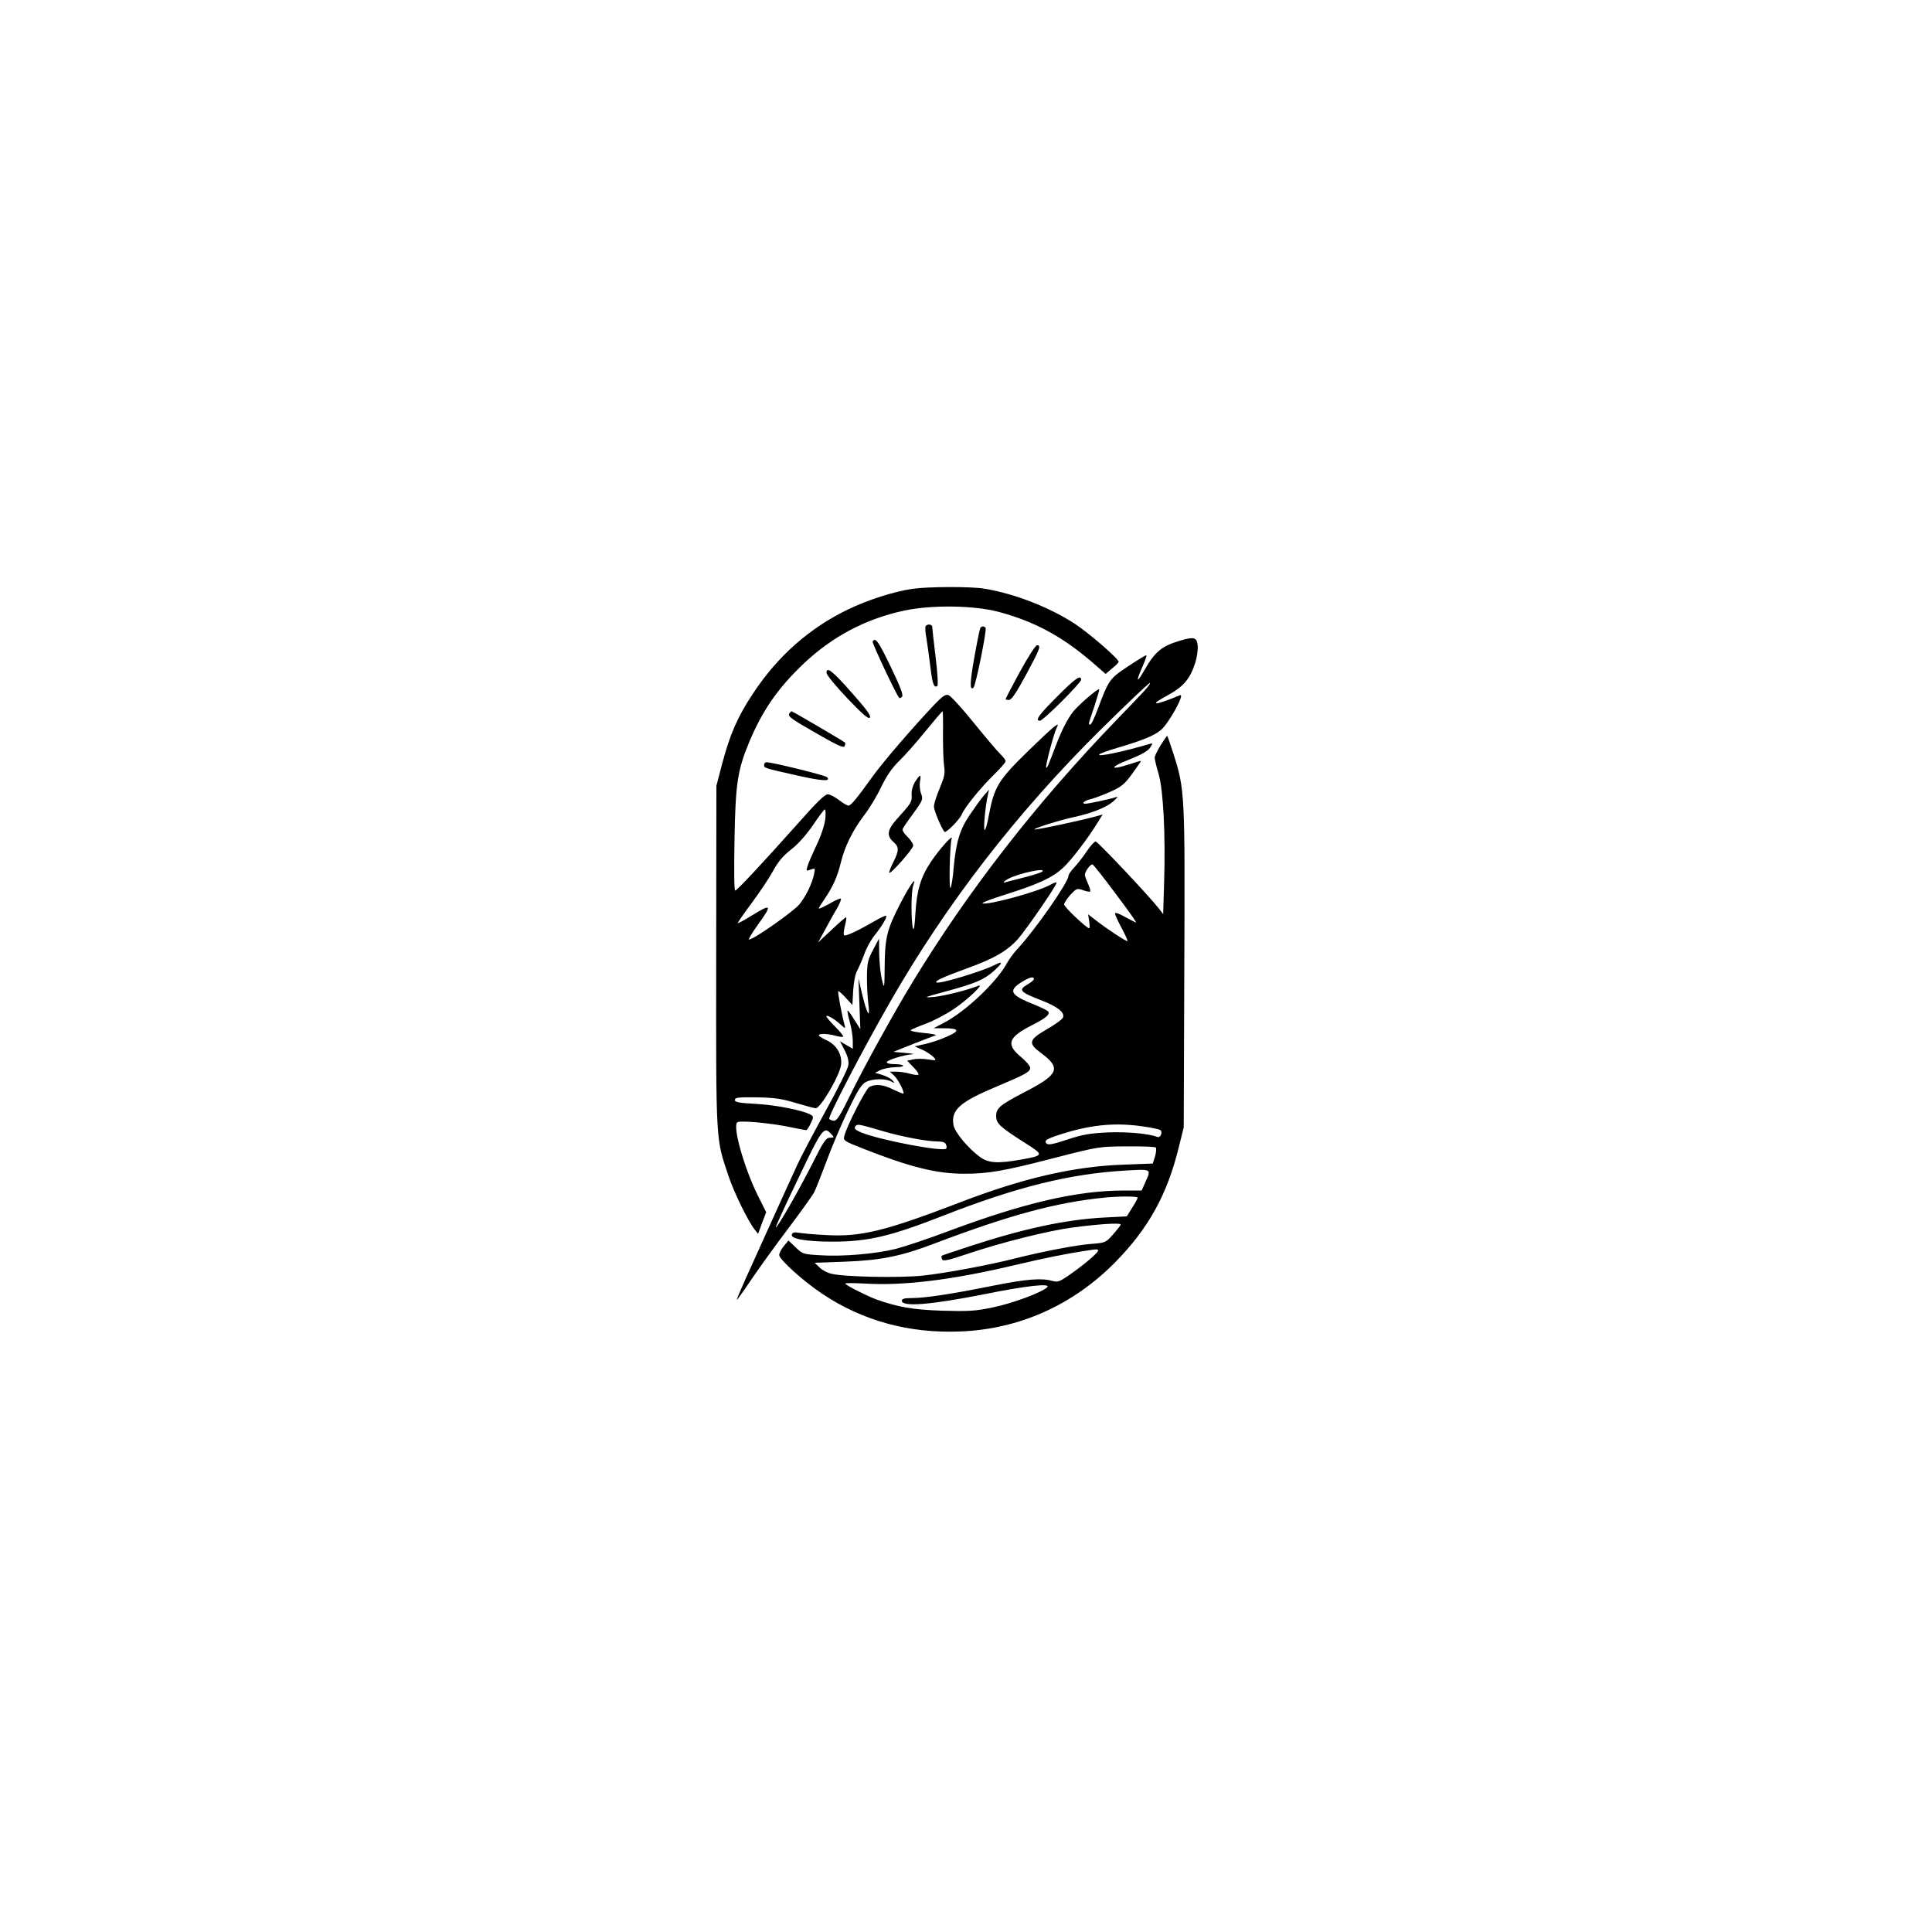
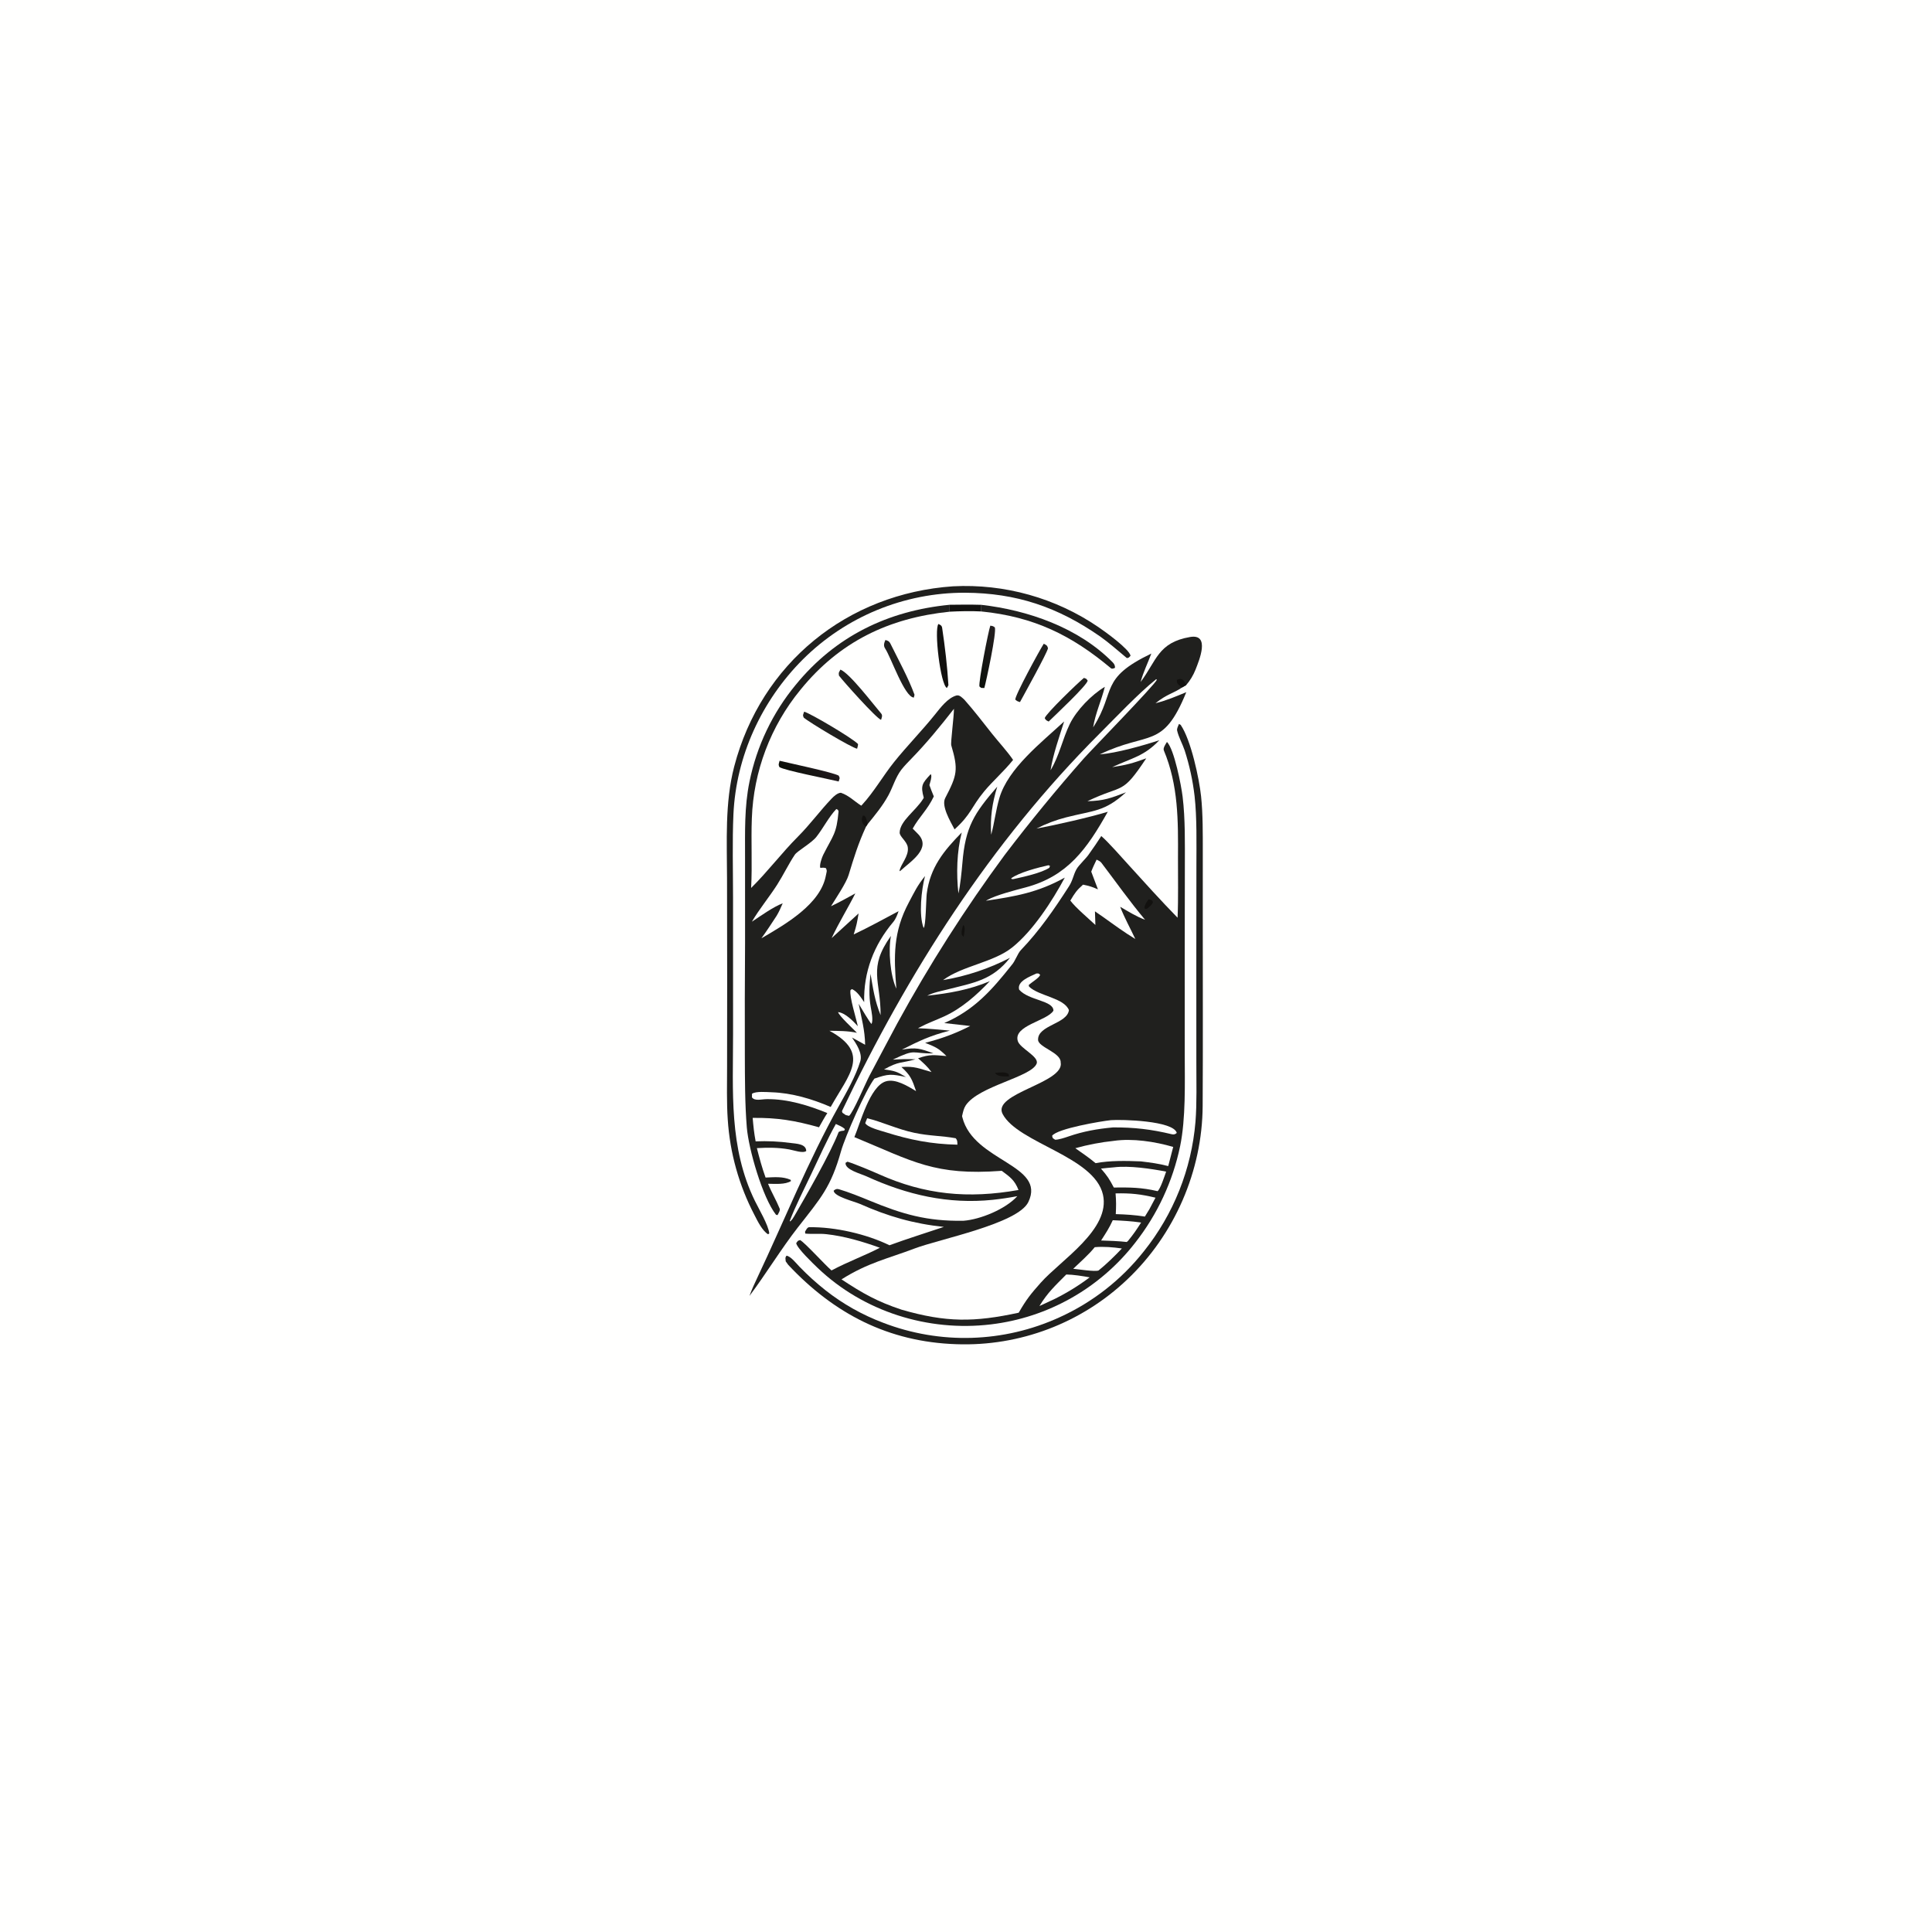
- <svg xmlns="http://www.w3.org/2000/svg" version="1.0" width="1024pt" height="1024pt" viewBox="0 0 1024 1024" preserveAspectRatio="xMidYMid meet">
-   <g transform="translate(0,1024) scale(0.1,-0.1)" fill="#000000" stroke="none">
-     <path d="M4835 7119 c-99 -15 -234 -58 -340 -109 -205 -99 -373 -247 -504 -446 -82 -123 -122 -216 -164 -374 l-30 -115 -1 -905 c-1 -1002 -3 -960 66 -1165 29 -87 102 -236 138 -282 l18 -23 21 58 22 57 -45 90 c-72 145 -133 362 -109 386 12 12 178 -3 286 -26 39 -8 75 -15 80 -15 4 0 15 16 24 36 15 30 15 36 3 44 -39 24 -184 53 -290 59 -93 5 -115 9 -115 21 0 13 19 15 115 14 94 -2 131 -7 205 -29 50 -15 98 -28 108 -29 26 -1 128 174 135 231 6 54 -24 105 -78 130 -22 10 -40 21 -40 26 0 10 49 9 89 -3 19 -5 37 -7 40 -5 3 3 -16 27 -42 53 -26 26 -47 51 -47 55 0 11 41 -12 74 -42 25 -23 28 -24 23 -6 -16 59 -38 177 -34 181 2 3 20 -13 39 -34 l36 -39 4 76 c3 46 11 89 21 106 9 17 26 56 38 88 11 32 36 77 55 100 39 49 67 97 61 103 -2 3 -31 -10 -63 -29 -90 -52 -153 -81 -160 -74 -4 3 -2 25 4 49 6 23 9 44 7 46 -2 2 -36 -27 -76 -65 l-73 -68 36 65 c19 36 47 87 63 113 15 26 25 51 22 54 -3 3 -31 -9 -61 -27 -31 -17 -56 -29 -56 -25 0 4 13 25 29 48 45 66 69 119 87 193 21 87 62 171 125 254 28 36 68 103 90 150 29 59 57 100 93 135 29 28 92 98 140 158 48 59 89 107 92 107 2 0 3 -55 2 -122 0 -68 2 -143 6 -168 6 -38 2 -57 -23 -117 -17 -40 -31 -84 -31 -98 0 -20 40 -116 56 -134 7 -8 80 64 91 92 17 39 98 139 172 212 34 33 61 64 61 70 0 7 -12 22 -26 36 -14 13 -78 88 -141 166 -63 78 -124 145 -136 149 -16 5 -32 -6 -76 -52 -118 -125 -271 -303 -325 -378 -84 -117 -116 -156 -129 -156 -7 0 -30 14 -51 30 -22 17 -48 30 -58 30 -17 0 -56 -38 -179 -177 -173 -194 -303 -333 -312 -333 -6 0 -7 100 -4 268 5 297 16 370 78 519 71 169 152 286 290 417 152 143 326 235 528 279 147 32 372 29 504 -6 187 -50 333 -128 490 -262 l77 -67 34 29 c19 15 35 31 35 35 2 15 -160 155 -234 203 -138 89 -320 159 -478 185 -74 12 -297 11 -382 -1z m-461 -1221 c-4 -32 -22 -87 -46 -137 -22 -47 -44 -97 -48 -112 -8 -26 -7 -27 17 -18 24 9 24 8 18 -23 -11 -52 -42 -116 -77 -160 -29 -37 -244 -188 -268 -188 -5 0 15 34 45 76 80 111 76 117 -33 50 -40 -25 -72 -42 -72 -38 1 4 34 52 75 107 41 55 91 130 112 168 27 50 54 82 98 116 38 30 80 78 115 129 30 45 58 82 62 82 4 0 5 -24 2 -52z" />
-     <path d="M4906 6921 c-3 -5 -2 -33 4 -62 5 -30 14 -98 21 -152 11 -93 19 -114 37 -103 5 3 1 72 -9 153 -10 81 -18 154 -18 161 -1 14 -27 16 -35 3z" />
-     <path d="M5196 6912 c-3 -5 -17 -73 -31 -152 -25 -137 -26 -185 -5 -164 12 12 71 305 64 316 -7 10 -21 10 -28 0z" />
-     <path d="M6260 6846 c-103 -30 -137 -58 -195 -159 -41 -72 -46 -62 -10 19 14 32 24 59 21 61 -2 2 -45 -24 -96 -58 -101 -67 -103 -71 -165 -236 -15 -40 -31 -73 -36 -73 -12 0 -13 -6 21 95 16 49 28 90 26 92 -6 6 -114 -87 -139 -120 -31 -41 -60 -98 -91 -179 -43 -112 -46 -121 -51 -116 -6 5 41 182 55 209 22 41 -11 14 -147 -118 -161 -157 -183 -191 -212 -345 -9 -50 -20 -85 -23 -76 -6 15 5 127 18 185 l6 28 -26 -30 c-15 -16 -48 -63 -76 -104 -54 -80 -73 -145 -86 -286 -3 -44 -11 -89 -15 -100 -11 -24 -5 231 5 260 10 28 -67 -58 -110 -123 -54 -80 -75 -152 -82 -272 -4 -68 -8 -96 -13 -80 -11 39 -10 196 1 226 22 58 -17 4 -67 -93 -71 -136 -83 -183 -84 -332 -1 -123 -2 -125 -14 -76 -7 28 -14 88 -15 135 l-1 85 -32 -60 c-28 -53 -31 -69 -32 -145 0 -47 3 -112 8 -145 10 -82 -8 -50 -34 58 l-19 82 5 -135 5 -135 -35 55 c-39 62 -41 59 -20 -20 8 -30 15 -74 15 -97 l0 -42 -34 20 -34 20 25 -48 c17 -33 23 -58 19 -81 -3 -18 -57 -127 -121 -242 -63 -115 -129 -240 -146 -277 -46 -99 -223 -491 -279 -615 -27 -60 -47 -108 -45 -108 2 0 37 48 77 108 40 59 128 181 196 271 68 90 129 176 137 191 8 15 37 90 66 166 28 77 80 198 115 271 50 104 70 136 93 148 35 18 103 20 134 3 20 -10 21 -10 8 5 -7 9 -31 22 -53 29 l-40 12 28 14 c16 8 52 15 81 16 58 0 50 16 -9 16 -21 0 -38 4 -38 10 0 11 90 39 134 42 17 1 2 4 -34 7 l-65 6 105 42 c58 23 112 43 120 46 8 2 -20 8 -63 12 -43 4 -75 11 -70 15 4 4 41 20 82 35 40 15 105 49 145 76 73 49 168 139 131 124 -61 -24 -178 -53 -235 -59 -60 -5 -55 -3 62 29 156 42 204 62 257 110 48 43 48 54 0 29 -68 -34 -294 -102 -306 -91 -8 8 32 27 161 74 146 53 214 92 273 158 45 52 203 281 203 296 0 5 -15 0 -32 -10 -65 -37 -329 -109 -360 -99 -7 3 48 24 122 47 176 56 248 89 305 142 44 41 135 160 185 243 l24 39 -25 -7 c-67 -20 -332 -77 -336 -72 -6 5 136 50 212 66 92 20 170 51 205 82 22 19 28 28 15 23 -25 -9 -145 -35 -163 -35 -24 0 -2 18 31 25 17 4 63 21 101 38 60 27 76 40 117 96 26 36 47 66 46 68 -2 1 -29 -7 -62 -18 -104 -34 -106 -16 -3 24 66 26 101 46 113 63 16 25 16 26 -2 21 -139 -41 -276 -70 -267 -56 3 5 44 20 92 34 142 42 197 65 234 95 43 35 132 198 102 185 -138 -57 -171 -57 -63 1 82 45 117 86 144 171 9 28 15 69 13 90 -4 45 -18 49 -88 29z m-195 -268 c-22 -24 -90 -95 -151 -158 -420 -435 -780 -898 -1074 -1380 -101 -165 -265 -463 -335 -607 -50 -103 -69 -133 -84 -133 -11 0 -23 5 -26 10 -7 12 179 369 323 620 300 523 671 1002 1116 1443 138 136 255 247 260 247 6 0 -8 -19 -29 -42z m-540 -957 c-6 -6 -48 -19 -95 -31 -47 -12 -91 -23 -97 -25 -21 -7 -15 3 9 16 55 30 205 62 183 40z m-1120 -1391 c18 -19 17 -20 -6 -20 -21 0 -34 -19 -96 -143 -76 -149 -185 -338 -191 -332 -2 2 51 119 119 259 127 267 136 278 174 236z" />
-     <path d="M4625 6840 c-4 -7 125 -282 141 -299 3 -3 9 0 15 6 8 8 -8 51 -59 157 -66 137 -82 160 -97 136z" />
-     <path d="M5406 6680 c-42 -77 -76 -143 -76 -145 0 -3 8 -5 18 -5 13 0 39 39 90 133 74 138 82 157 58 157 -7 0 -48 -63 -90 -140z" />
-     <path d="M4381 6673 c0 -10 49 -70 109 -133 80 -84 112 -112 120 -104 9 9 -17 44 -96 133 -102 116 -135 141 -133 104z" />
-     <path d="M5602 6547 c-97 -97 -118 -127 -90 -127 17 0 218 201 218 217 0 29 -31 8 -128 -90z" />
-     <path d="M4184 6459 c-10 -16 8 -29 154 -112 105 -60 134 -73 139 -61 3 8 4 16 2 18 -9 8 -278 166 -283 166 -3 0 -8 -5 -12 -11z" />
-     <path d="M6151 6289 c-17 -28 -31 -57 -31 -65 0 -8 9 -47 21 -87 25 -86 37 -322 29 -577 l-5 -165 -23 30 c-55 70 -324 355 -335 355 -7 0 -28 -24 -47 -52 -19 -29 -49 -67 -66 -85 -17 -18 -31 -38 -31 -45 0 -34 -176 -286 -269 -386 -19 -20 -43 -53 -54 -72 -52 -100 -219 -259 -335 -320 l-57 -30 53 0 c83 0 89 -13 21 -43 -32 -15 -85 -33 -117 -40 l-57 -13 41 -18 c22 -10 48 -28 58 -38 18 -20 17 -20 -29 -13 -25 4 -61 4 -78 0 l-32 -7 33 -34 c18 -18 30 -36 27 -40 -3 -3 -23 -1 -45 5 -21 6 -53 11 -72 11 l-35 0 23 -21 c22 -21 56 -87 49 -95 -2 -2 -26 8 -53 21 -52 27 -94 31 -127 14 -19 -10 -119 -205 -133 -260 -6 -24 -2 -27 97 -66 249 -98 390 -134 537 -134 130 0 207 13 481 84 233 60 236 60 382 61 80 1 150 -2 154 -6 4 -5 2 -25 -4 -47 l-12 -38 -157 -6 c-261 -9 -535 -72 -873 -203 -389 -149 -519 -181 -703 -170 -62 3 -126 9 -143 12 -23 4 -33 2 -37 -9 -9 -23 76 -38 216 -38 187 0 306 28 582 136 393 154 675 224 973 241 137 8 135 9 102 -63 l-19 -43 -93 0 c-248 0 -525 -64 -928 -214 -108 -41 -234 -83 -281 -95 -108 -27 -283 -42 -402 -34 -89 5 -93 6 -130 42 l-38 36 -25 -30 c-13 -16 -24 -37 -24 -47 0 -23 128 -139 229 -206 214 -143 460 -210 731 -199 312 12 597 140 820 366 177 180 276 358 338 611 l26 105 3 840 c4 928 3 950 -57 1138 -17 53 -32 97 -34 97 -2 0 -17 -23 -35 -51z m-237 -787 c63 -83 111 -152 108 -152 -3 0 -29 14 -59 30 -33 19 -53 25 -53 18 0 -7 16 -42 35 -77 19 -36 33 -66 31 -69 -5 -4 -109 64 -170 112 l-39 30 6 -37 c3 -20 3 -37 0 -37 -14 0 -133 113 -133 126 0 8 15 31 33 51 32 34 35 36 67 25 18 -7 36 -10 38 -7 3 3 -2 21 -11 40 -9 20 -17 41 -17 48 0 18 30 59 41 55 5 -2 61 -72 123 -156z m-434 -451 c0 -5 -16 -19 -36 -30 -47 -28 -38 -39 70 -81 90 -34 131 -66 120 -93 -3 -9 -41 -37 -85 -62 -98 -57 -102 -74 -29 -128 105 -78 91 -112 -83 -202 -140 -73 -157 -88 -157 -131 0 -39 20 -57 150 -140 105 -66 104 -68 -18 -90 -124 -22 -173 -19 -218 14 -63 46 -133 130 -140 168 -15 81 32 123 233 207 152 64 173 76 173 98 0 9 -22 35 -50 58 -80 67 -66 104 63 169 69 35 93 55 83 70 -3 6 -36 22 -73 37 -127 50 -141 73 -71 118 43 27 68 34 68 18z m-805 -805 c100 -30 238 -56 295 -56 26 0 40 -5 44 -16 4 -9 4 -19 1 -22 -18 -18 -344 44 -446 84 -39 16 -46 24 -32 38 9 9 22 6 138 -28z m1388 23 c41 -6 79 -14 86 -18 16 -10 2 -44 -15 -37 -46 18 -161 28 -263 24 -96 -5 -133 -11 -214 -38 -76 -25 -101 -30 -110 -21 -16 16 0 26 98 56 149 45 273 56 418 34z m-33 -377 c0 -4 -13 -28 -29 -53 l-29 -46 -118 -6 c-208 -11 -429 -59 -719 -154 -77 -25 -142 -47 -144 -49 -2 -2 -1 -10 2 -18 5 -12 28 -8 137 29 179 60 422 121 555 139 135 18 255 26 255 16 0 -4 -18 -27 -40 -52 -39 -44 -40 -45 -117 -51 -80 -6 -260 -41 -399 -76 -145 -37 -378 -80 -493 -92 -124 -13 -420 -7 -485 10 -22 5 -50 20 -63 34 l-25 24 164 6 c186 7 297 29 476 98 396 150 644 217 902 242 73 7 170 7 170 -1z m-210 -281 c0 -11 -75 -75 -153 -129 -52 -36 -61 -39 -90 -31 -57 16 -136 10 -316 -26 -208 -42 -356 -65 -428 -65 -39 0 -53 -4 -53 -14 0 -34 150 -22 430 33 232 47 363 61 340 38 -29 -28 -186 -86 -290 -107 -91 -19 -127 -21 -265 -17 -157 5 -235 19 -351 60 -53 20 -164 76 -164 84 0 3 45 3 101 0 208 -13 466 19 799 98 157 37 268 60 390 78 45 7 50 7 50 -2z" />
-     <path d="M4050 6186 c0 -17 -4 -16 174 -56 133 -30 183 -33 159 -9 -10 10 -290 79 -320 79 -7 0 -13 -6 -13 -14z" />
-     <path d="M4850 6096 c-13 -22 -20 -48 -18 -70 2 -37 -1 -41 -79 -128 -50 -55 -55 -88 -18 -120 31 -27 31 -46 -1 -109 -14 -28 -23 -53 -21 -55 8 -8 127 127 127 144 0 10 -14 31 -30 47 -17 16 -29 34 -26 41 2 6 28 44 57 83 50 69 52 74 41 105 -7 18 -9 47 -6 64 8 41 1 40 -26 -2z" />
-   </g>
+ <svg xmlns="http://www.w3.org/2000/svg" version="1.1" style="display: block;" viewBox="0 0 2048 2048" width="1024" height="1024" preserveAspectRatio="none">
+   <defs>
+     <linearGradient id="Gradient1" gradientUnits="userSpaceOnUse" x1="1027.87" y1="705.636" x2="1063.9" y2="685.943">
+       <stop class="stop0" offset="0" stop-opacity="1" stop-color="rgb(11,16,11)" />
+       <stop class="stop1" offset="1" stop-opacity="1" stop-color="rgb(36,31,31)" />
+     </linearGradient>
+     <linearGradient id="Gradient2" gradientUnits="userSpaceOnUse" x1="849.483" y1="827.859" x2="865.164" y2="806.618">
+       <stop class="stop0" offset="0" stop-opacity="1" stop-color="rgb(12,16,9)" />
+       <stop class="stop1" offset="1" stop-opacity="1" stop-color="rgb(33,26,30)" />
+     </linearGradient>
+   </defs>
+   <path transform="translate(0,0)" fill="rgb(255,255,254)" d="M 0 0 L 2048 0 L 2048 2048 L 0 2048 L 0 0 z" />
+   <path transform="translate(0,0)" fill="rgb(32,32,30)" d="M 1237.03 786.484 C 1244.77 794.229 1252.22 832.916 1253.63 844.559 C 1256.5 868.399 1256.01 893.905 1256 917.947 L 1255.86 1015.26 L 1255.88 1118 C 1255.91 1148.27 1257.05 1185.63 1250.99 1214.98 C 1243.19 1252.34 1226.87 1287.4 1203.3 1317.42 C 1165.93 1365.58 1110.81 1396.75 1050.27 1403.92 C 983.807 1411.87 915.374 1390.41 866.794 1344.07 C 862.447 1339.92 844.624 1322.94 844.021 1317.76 C 846.38 1314.76 844.942 1315.66 848.14 1314.51 C 853.714 1317.73 873.403 1339.67 881.421 1346.73 C 899.304 1337.22 916.083 1331.29 932.697 1322.68 C 914.799 1316.19 894.684 1310.26 875.836 1308.26 C 868.322 1307.46 861.359 1308.38 853.629 1307.66 L 853.377 1305.64 C 854.34 1304.07 855.721 1300.94 857.697 1300.9 C 885.188 1300.43 918.727 1308.25 942.869 1320.03 C 961.949 1313.02 981.258 1307.07 1000.52 1300.56 C 968.367 1297.21 941.203 1289.33 911.75 1276.28 C 905.606 1273.56 884.153 1268.45 883.709 1262.19 C 885.518 1260.63 886.883 1259.92 889.322 1260.64 C 899.572 1263.67 911.935 1268.63 921.819 1272.72 C 956.795 1287.17 982.537 1294.67 1021.25 1294.07 C 1039.05 1292.76 1065.96 1281.77 1078.39 1267.99 C 1069.8 1269.62 1061.15 1270.91 1052.46 1271.85 C 1005.07 1276.76 961.405 1266.55 918.555 1246.99 C 912.266 1244.12 895.45 1239.87 896.337 1232.63 C 897.02 1232.23 897.703 1231.83 898.385 1231.44 C 906.091 1233.78 924.631 1241.55 931.294 1244.55 C 980.422 1266.64 1026.27 1270.88 1079.65 1261.44 C 1075.61 1250.99 1070.62 1247.62 1061.91 1241.12 C 990.581 1246.44 968.101 1231.23 905.667 1205.38 C 911.949 1190.63 922.059 1151.6 938.89 1146.33 C 949.181 1143.1 962.266 1151.33 971.089 1156.63 C 966.775 1143.99 965.202 1139.97 955.563 1131.09 C 969.699 1130.01 973.961 1132.66 987.442 1136.41 C 982.709 1130.1 979.12 1127.13 973.204 1121.82 C 985.81 1117.33 990.032 1118.42 1003.29 1119.44 C 994.534 1110.89 992.037 1110.04 980.687 1105.45 C 998.563 1100.79 1011.93 1095.93 1028.47 1087.6 L 1000.95 1084.48 C 1032.75 1070.65 1051.17 1049.75 1072.37 1023.05 C 1076.19 1018.91 1078.55 1010.9 1082.2 1007.1 C 1101.92 986.563 1117.63 963.681 1132.99 939.801 C 1137.34 933.042 1137.61 927.971 1140.97 921.669 C 1143.5 916.901 1151.69 909.781 1154.8 904.75 C 1159.33 898.526 1163.19 892.686 1167.4 886.237 C 1174.44 892.178 1189.39 909.183 1196.55 917.075 C 1213.84 936.16 1230.26 954.329 1248.28 972.835 C 1249.18 951.841 1248.61 929.889 1248.71 909.501 C 1248.92 870.034 1249.19 832.38 1233.7 795.41 C 1232.66 792.931 1235.66 788.789 1237.03 786.484 z" />
+   <path transform="translate(0,0)" fill="rgb(255,255,254)" d="M 1098.72 1031.91 C 1101.7 1032.06 1100.46 1031.53 1102.62 1033.37 C 1101.66 1036.6 1094.17 1040.77 1090.46 1044.24 L 1090.92 1045.94 C 1101.56 1056 1127.9 1057.69 1133.11 1070.77 C 1131.21 1085.54 1099.81 1086.62 1100.4 1102.35 C 1100.69 1110.17 1124.62 1115.72 1124.36 1126.11 C 1128.88 1148.08 1051.21 1158.93 1062.85 1180.93 C 1079.2 1211.85 1159.93 1225.73 1169.18 1266.36 C 1177.57 1303.21 1124.37 1335.85 1103.16 1359.81 C 1092.65 1371.68 1088.1 1377.25 1079.87 1391.52 C 1032.8 1401.68 1002.94 1401.96 955.753 1388.32 C 929.571 1379.6 914.786 1371.17 892.03 1356.2 C 920.253 1338.4 941.046 1334.28 969.406 1323.49 C 995.767 1313.46 1078.91 1297.24 1090.05 1274.26 C 1109.33 1234.49 1032.11 1231.44 1020.17 1184.53 L 1019.82 1183.12 L 1020.01 1182.33 C 1020.87 1178.67 1021.57 1175.03 1023.67 1171.83 C 1037.26 1151.18 1093.45 1141.8 1098.89 1127.45 C 1101.7 1120.05 1081.38 1111.37 1078.95 1103.67 C 1073.72 1087.06 1110.21 1082.25 1116.69 1071.31 C 1116.59 1060.4 1090.55 1060.72 1080.36 1049.11 C 1077.77 1040.1 1091.93 1035.14 1098.72 1031.91 z" />
+   <path transform="translate(0,0)" fill="rgb(255,255,254)" d="M 1162.44 911.245 C 1164 911.916 1166.37 913.089 1167.42 914.468 C 1182.96 934.888 1197.32 955.313 1213.84 975.008 C 1204.88 971.777 1195.77 966.053 1187.44 961.235 C 1191.88 972.786 1198.18 984.037 1203.48 995.379 L 1194.55 989.719 C 1183.34 982.408 1172.09 973.702 1160.7 966.062 L 1161.16 980.494 C 1153.76 973.552 1140.14 962.095 1134.59 954.658 C 1139.6 946.327 1141.09 943.98 1148.04 937.772 C 1155.22 939.326 1157.11 939.818 1163.86 942.752 C 1161.42 936.524 1159.05 930.267 1156.76 923.983 C 1158.45 919.46 1160.37 915.588 1162.44 911.245 z" />
+   <path transform="translate(0,0)" fill="rgb(255,255,254)" d="M 1180.55 1209.38 C 1200.53 1206.47 1224.47 1210.18 1243.65 1215.79 L 1238.37 1236.09 C 1227.6 1233.34 1220.36 1232.48 1209.42 1231.11 C 1193.78 1230.49 1176.76 1230.09 1161.35 1233 C 1154.78 1227.46 1146.92 1222.09 1139.87 1217.16 C 1153.18 1213.43 1166.79 1210.83 1180.55 1209.38 z" />
+   <path transform="translate(0,0)" fill="rgb(255,255,254)" d="M 1180.74 1237.42 C 1197.16 1235.42 1219.9 1238.85 1236.16 1241.95 C 1234.61 1246.35 1230 1260.57 1227.06 1262.7 C 1209.98 1258.66 1197.86 1258.67 1180.7 1258.82 C 1175.89 1249.72 1173.76 1246.43 1167.08 1238.76 C 1171.48 1238.21 1176.28 1237.85 1180.74 1237.42 z" />
+   <path transform="translate(0,0)" fill="rgb(255,255,254)" d="M 1177.67 1187.41 C 1189.07 1186.56 1243.9 1187.92 1247.43 1200.93 C 1245.87 1202.43 1244.31 1202.86 1242.1 1202.33 C 1220.71 1197.15 1201.86 1194.93 1179.78 1195.11 C 1163.17 1196.64 1148.27 1199.27 1132.5 1204.73 C 1128.94 1205.97 1122.1 1208.24 1118.49 1208.15 C 1115.34 1205.93 1116.25 1207.35 1115.27 1204 C 1120.54 1196.32 1168.02 1188.37 1177.67 1187.41 z" />
+   <path transform="translate(0,0)" fill="rgb(255,255,254)" d="M 1182.54 1265.05 C 1198.61 1264.67 1209.25 1265.82 1224.88 1269.6 C 1222.84 1273.62 1220.59 1277.71 1218.46 1281.71 L 1213.62 1289.61 C 1202.79 1287.91 1193.67 1287.35 1182.77 1287.02 C 1183.19 1278.28 1183.27 1273.72 1182.54 1265.05 z" />
+   <path transform="translate(0,0)" fill="rgb(255,255,254)" d="M 919.227 1185.39 C 934.644 1189.04 951.298 1197.04 969.06 1200.8 C 985.509 1204.28 998.243 1203.87 1013.06 1206.58 C 1015.05 1208.88 1014.75 1210.33 1014.88 1213.41 C 987.525 1212.85 964.634 1208.37 938.596 1200.13 C 933.078 1198.39 919.606 1195.13 917.171 1190.54 L 919.227 1185.39 z" />
+   <path transform="translate(0,0)" fill="rgb(255,255,254)" d="M 1160.47 1322.07 C 1169.73 1321.21 1180.04 1322.09 1189.23 1323.43 C 1182.55 1330.64 1172.12 1340.74 1164.5 1346.77 C 1160.76 1348.24 1143.21 1345.5 1137.66 1344.96 C 1145.45 1337.44 1153.7 1330.42 1160.47 1322.07 z" />
+   <path transform="translate(0,0)" fill="rgb(255,255,254)" d="M 1179.59 1293.48 C 1190.29 1294 1198.96 1294.39 1209.63 1295.94 C 1204.63 1303.79 1201.62 1308.24 1195.76 1315.39 C 1195.31 1315.79 1194.86 1316.18 1194.4 1316.57 C 1187.39 1315.69 1173.57 1315.1 1167.2 1314.98 C 1172.34 1306.96 1175.66 1302.09 1179.59 1293.48 z" />
+   <path transform="translate(0,0)" fill="rgb(255,255,254)" d="M 1130.29 1351.02 C 1137.75 1351.09 1147.8 1352.71 1155.1 1354.04 C 1143.57 1362.72 1131.27 1370.32 1118.35 1376.76 L 1101.81 1384.45 C 1110.63 1370.03 1118.49 1362.94 1130.29 1351.02 z" />
+   <path transform="translate(0,0)" fill="rgb(18,17,15)" d="M 1217.59 953.343 C 1221.54 954.404 1220.21 953.295 1222.21 956.07 C 1221.35 959.194 1218.61 960.937 1216.04 963.192 L 1213.83 963.564 L 1213.09 961.989 C 1214.23 957.602 1214.85 957.129 1217.59 953.343 z" />
+   <path transform="translate(0,0)" fill="rgb(18,17,15)" d="M 1054.74 1137.34 C 1059.59 1136.93 1065.22 1135.82 1069.2 1138.5 L 1069.48 1141.12 C 1064.17 1140.87 1057.83 1141.76 1054.74 1137.34 z" />
+   <path transform="translate(0,0)" fill="rgb(32,32,30)" d="M 1209.08 722.934 C 1226.01 700.511 1227.52 681.029 1261.59 675.239 C 1283.14 671.577 1271.16 699.99 1267.31 709.833 C 1265.04 715.634 1261.37 721.771 1257.39 726.24 L 1252.97 728.791 C 1244.33 734.824 1237.22 735.518 1224.88 745.448 C 1236.68 742.528 1246.35 738.323 1257.51 733.734 C 1232.68 794.978 1217.83 774.579 1165.77 799.706 C 1183.86 798.241 1211.48 790.38 1228.93 784.669 C 1212.86 801.7 1200.11 803.366 1178.94 813.223 C 1194.02 810.906 1200.73 809.105 1215.07 803.852 C 1188.62 843.728 1191.45 830.681 1152.72 849.305 C 1170.18 848.914 1177.49 846.043 1193.6 839.876 C 1170.91 860.655 1159.35 858.975 1130.32 866.386 C 1119.37 869.169 1108.76 873.18 1098.71 878.342 C 1117.52 874.91 1156.9 865.961 1174.3 860.499 C 1152.23 899.852 1131.67 928.902 1087.08 940.714 C 1076.03 943.64 1055.75 948.816 1046.36 954.122 L 1045.08 954.854 C 1076.5 950.179 1100.07 946.136 1128.73 930.3 C 1115.32 955.3 1094.84 986.925 1072.86 1004.42 C 1052.89 1020.32 1020.17 1023.72 999.67 1038.96 C 1024.41 1034.81 1048.35 1026.84 1070.63 1015.34 C 1051.85 1039.2 1032.4 1041.7 1003.95 1048.96 C 996.535 1050.85 989.757 1051.95 982.901 1055.47 C 1006.14 1052.96 1027.67 1049.23 1049.28 1040.07 C 1035.19 1054.9 1019.61 1068.81 1000.87 1077.43 C 991.92 1081.54 983.18 1084.57 974.415 1089.27 L 973.128 1089.97 C 984.395 1090.34 995.612 1091.46 1006.84 1092.49 C 985.771 1097.92 975.341 1102.97 955.99 1112.68 C 971.213 1110.09 975.217 1111.35 989.522 1116.62 C 965.457 1117.12 971.94 1111.03 946.419 1123.26 C 955.52 1122.71 961.402 1122.52 970.471 1122.9 C 954.899 1127.34 953.347 1124.58 937.128 1133.62 C 948.785 1135.27 950.317 1135.67 960.366 1141.68 C 944.769 1138.39 941.856 1138.18 926.889 1143.39 C 917.732 1155.27 895.941 1204.69 891.553 1220.24 C 880.705 1258.67 870.242 1269.8 845.593 1301.35 C 828.533 1323.19 811.678 1350.77 794.492 1373.71 C 796.771 1367.24 799.812 1360.7 802.754 1354.48 C 831.59 1293.5 856.432 1231.05 889.419 1172.08 C 897.565 1157.52 907.077 1140.78 911.929 1125.05 C 914.54 1116.59 907.685 1106.41 903.159 1099.85 L 917.066 1107.49 C 916.862 1091.99 913.199 1079.28 910.21 1064.04 C 912.259 1067.35 922.314 1084.67 923.909 1085.46 C 925.758 1081.12 923.907 1072.51 923.043 1067.7 C 920.878 1055.67 921.55 1044.41 922.781 1032.31 C 925.678 1048.95 927.182 1060.42 933.486 1076.11 C 933.59 1039.36 919.732 1026.64 944.419 992.129 C 941.517 1007.41 943.624 1034.01 950.171 1048.02 C 947.415 1013.52 946.721 987.937 963.431 956.594 C 969.426 945.348 972.288 938.889 980.559 928.662 C 976.732 943.05 973.766 969.904 979.05 983.582 C 981.372 983.346 981.743 952.331 982.371 947.451 C 985.967 919.51 1000.35 901.993 1019.48 882.465 C 1014.22 902.726 1013.66 926.226 1015.95 947.043 C 1017.81 939.955 1019.56 922.498 1020.18 914.835 C 1023.31 876.417 1032.62 862.209 1057.13 833.881 C 1051.74 851.525 1049.52 866.54 1050.69 884.885 C 1054.11 872.364 1055.53 859.061 1059.38 845.941 C 1068.62 814.51 1103.74 787.273 1128.03 764.777 C 1122.99 780.763 1116.14 800.177 1113.64 816.494 C 1122.96 801.142 1126.27 783.463 1133.98 767.591 C 1141.17 752.794 1157.14 736.383 1171.16 728.079 C 1167.63 742.437 1161.16 756.056 1158.77 771.04 L 1159.3 770.181 C 1183.15 732.394 1165.18 719.354 1220.46 692.798 C 1216.52 703.403 1212.23 711.667 1209.08 722.934 z" />
+   <path transform="translate(0,0)" fill="rgb(18,17,15)" d="M 1252.97 728.791 C 1249.86 726.22 1246.86 724.814 1247.58 720.675 C 1253.39 717.801 1255.48 721.831 1257.39 726.24 L 1252.97 728.791 z" />
+   <path transform="translate(0,0)" fill="rgb(255,255,254)" d="M 1225.57 719.979 L 1226.33 720.581 C 1223.92 726.25 1157.85 794.006 1149.22 803.617 C 1119.96 836.772 1091.91 870.97 1065.12 906.145 C 1023.1 963.072 985.008 1022.79 951.104 1084.9 C 941.25 1103.05 931.582 1121.83 921.854 1139.98 C 917.574 1147.96 904.484 1179.27 900.047 1182.84 L 896.529 1182.01 L 893.07 1179.61 C 892.886 1179.11 892.412 1178.01 892.641 1177.53 C 962.304 1031 1050.13 893.092 1165.38 777.868 C 1182.97 760.277 1206.34 735.488 1225.57 719.979 z" />
+   <path transform="translate(0,0)" fill="rgb(255,255,254)" d="M 886.042 1191.47 C 889.275 1192.98 893.245 1194.46 895.613 1196.95 L 894.885 1198.5 C 892.405 1198.81 891.229 1198.73 889.051 1199.92 C 880.141 1222.97 854.66 1267.24 841.7 1289.61 C 840.172 1292.27 839.838 1292.52 837.735 1294.81 L 837.187 1294.22 C 842.624 1279.65 852.981 1259.24 859.826 1244.82 C 867.688 1228.26 877.174 1207.22 886.042 1191.47 z" />
+   <path transform="translate(0,0)" fill="rgb(255,255,254)" d="M 1111.44 917.181 L 1113.03 917.905 L 1112.36 919.832 C 1103.89 925.505 1084.39 929.628 1074.22 931.881 C 1072.21 931.835 1072.96 932.232 1071.82 931.107 C 1080.24 924.786 1100.92 919.536 1111.44 917.181 z" />
+   <path transform="translate(0,0)" fill="rgb(18,17,15)" d="M 1021 980.595 L 1022.17 981.671 C 1023.19 985.086 1022.08 989.517 1021.52 993.185 L 1019.63 991.168 C 1018.74 987.529 1020.03 984.275 1021 980.595 z" />
+   <path transform="translate(0,0)" fill="rgb(32,32,30)" d="M 814.153 1254.83 C 817.889 1264.08 822.726 1271.96 826.451 1281.11 C 827.283 1283.15 825.286 1285.96 824.208 1288.11 L 822.546 1287.63 C 808.281 1269.39 793.527 1218.04 791.65 1195.07 C 789.611 1170.12 789.645 1143.38 789.563 1118.14 C 789.437 1078.7 789.516 1039.26 789.799 999.815 L 789.785 909.242 C 789.843 881.847 788.924 855.708 794.476 828.672 C 802.139 790.89 818.996 755.578 843.555 725.862 C 885.543 674.492 941.262 647.429 1006.75 641.081 C 1006.7 643.372 1006.56 646.176 1006.67 648.417 C 942.252 655.089 889.954 680.117 848.573 731.122 C 816.864 769.7 798.734 817.642 796.979 867.548 C 796.04 891.953 797.536 916.875 796.227 941.278 C 813.882 923.878 828.524 904.217 846.013 886.695 C 858.707 873.976 869.245 859.416 881.633 846.475 C 883.968 844.028 887.88 840.456 891.385 840.363 C 900.071 843.354 905.396 849.238 912.988 854.055 L 913.932 853.04 C 926.461 839.417 936.141 822.32 947.675 807.914 C 961.499 790.647 977.332 774.627 991.202 757.319 C 997.042 750.032 1004.67 739.843 1013.8 737.264 C 1017.23 736.346 1020.1 739.79 1022.37 741.82 C 1032.35 753.042 1042.07 765.755 1051.42 777.565 C 1058.18 786.113 1068.23 796.988 1073.92 805.553 C 1063.96 817.983 1052.24 828.03 1043.27 838.912 C 1028.97 856.255 1029.97 862.643 1011.88 879.19 C 1007.3 870.51 997.634 854.312 1001.95 846.014 C 1014.66 821.597 1016.02 815.931 1008.38 790.077 C 1007.56 787.322 1011.28 759.183 1011.23 751.366 C 996.906 769.713 982.258 787.67 966.005 804.333 C 962.337 808.094 958.644 811.877 955.4 816.016 C 949.271 824.082 946.587 834.073 941.838 842.905 C 935.598 854.354 927.69 863.832 919.533 873.902 L 918.058 876.165 C 909.681 894.328 905.267 908.873 899.528 927.706 C 896.987 936.043 885.805 952.627 880.903 960.629 C 889.428 956.626 898.353 951.602 906.661 947.053 C 898.521 963.211 889.335 977.8 881.567 994.417 L 910.149 968.293 C 908.536 977.907 907.933 981.177 904.949 990.544 C 920.834 982.994 936.984 974.174 952.521 965.893 C 951.301 969.578 949.468 974.276 946.931 977.274 C 926.295 1001.67 915.29 1030.59 916.058 1062.3 C 912.805 1057.54 908.419 1050.5 903.003 1048.49 L 901.556 1049.57 C 900.269 1056.66 907.396 1078.74 909.32 1087.82 C 904.542 1082.55 896.023 1073.62 888.388 1072.88 C 889.441 1076.85 904.531 1090.81 908.404 1094.81 C 898.691 1092.7 889.158 1092.84 879.27 1092.67 C 923.397 1116.73 899.821 1138.88 880.569 1173.42 C 860.831 1164.93 839.458 1158.53 817.835 1157.84 C 812.698 1157.68 801.336 1156.55 797.164 1159.43 L 797.103 1163.26 C 800.123 1167.42 806.91 1165.19 813.13 1165.13 C 835.008 1164.95 857.036 1171.72 876.992 1179.89 C 873.841 1184.76 871.032 1189.91 868.179 1194.97 C 842.651 1187.84 824.065 1184.68 797.859 1185.01 C 798.666 1194.24 799.309 1200.83 801.008 1209.89 C 813.468 1209.36 825.899 1209.94 838.246 1211.61 C 844.142 1212.4 854.477 1212.5 854.647 1220.09 C 851.138 1222.91 841.432 1219.28 836.518 1218.42 C 824.661 1216.34 814.278 1216.39 802.327 1217.05 C 804.947 1227.44 807.877 1238.2 811.54 1248.25 C 820.738 1247.92 829.591 1246.89 838.076 1250.65 L 838.486 1251.95 C 832.38 1255.89 821.468 1254.91 814.153 1254.83 z" />
+   <path transform="translate(0,0)" fill="rgb(18,17,15)" d="M 918.058 876.165 C 913.64 873.885 912.383 869.056 914.687 864.589 L 916.353 864.702 C 918.886 867.568 918.87 870.082 919.533 873.902 L 918.058 876.165 z" />
+   <path transform="translate(0,0)" fill="rgb(255,255,254)" d="M 886.547 857.59 C 888.677 858.712 887.894 857.89 888.916 860.036 C 886.722 884.275 883.289 885.014 872.661 906.127 C 871.313 908.804 868.406 916.967 869.543 919.982 C 872.445 919.786 872.905 919.517 875.628 920.343 C 876.977 923.653 876.233 923.865 875.514 927.858 C 870.028 958.293 833.007 979.53 807.103 994.649 C 812.672 987.053 817.954 978.802 823.165 970.922 C 826.007 966.201 827.5 962.558 829.699 957.55 C 820.096 961.059 805.994 971.12 797.045 977.03 C 804.385 964.336 815.676 950.614 823.879 937.739 C 830.309 927.648 836.344 915.145 842.58 905.982 C 845.302 901.983 860.199 893.75 865.393 887.123 C 872.869 877.586 878.546 865.985 886.547 857.59 z" />
+   <path transform="translate(0,0)" fill="rgb(32,32,30)" d="M 1249.74 767.424 L 1251.56 768.414 C 1262.48 784.268 1271.23 825.425 1273.19 844.114 C 1275.19 863.199 1275 883.87 1275.01 903.206 L 1274.99 977.439 C 1274.97 1042.4 1275.24 1107.36 1274.87 1172.32 C 1274.47 1241.36 1245.07 1308.77 1194.97 1356.25 C 1146.26 1402.59 1080.93 1427.34 1013.75 1424.91 C 941.733 1422.53 884.155 1392.61 835.519 1340.74 L 832.892 1337.1 C 832.661 1333.37 832.038 1333.63 833.7 1331.09 C 838.27 1331.66 843.92 1339.12 847.537 1342.81 C 856.144 1351.72 865.338 1360.05 875.058 1367.73 C 893.463 1382.23 913.991 1393.82 935.922 1402.08 C 996.524 1425.51 1064.02 1423.46 1123.09 1396.41 C 1158.03 1380.61 1188.67 1356.66 1212.44 1326.56 C 1243.95 1287.24 1263.04 1239.43 1267.25 1189.21 C 1268.81 1169.88 1268.18 1145.88 1268.18 1126.19 L 1268.15 1025.58 L 1268.24 918.127 C 1268.24 894.41 1268.91 867.022 1266.3 843.778 C 1264.39 827.39 1260.87 811.228 1255.81 795.526 C 1253.53 788.637 1249.46 781.606 1247.83 774.533 C 1247.32 772.324 1248.78 769.943 1249.74 767.424 z" />
+   <path transform="translate(0,0)" fill="rgb(32,32,30)" d="M 1010.24 621.506 C 1064.99 618.659 1119.16 633.868 1164.42 664.796 C 1170.93 669.186 1197.05 687.934 1198.44 695.114 L 1196.55 697.074 C 1195.89 697.262 1195.23 697.45 1194.57 697.639 C 1186.8 691.067 1174.05 680.141 1166.22 674.697 C 1121.26 643.445 1077.43 628.584 1022.99 628.316 C 958.561 628.126 896.698 653.566 851.04 699.029 C 807.312 742.754 780.258 801.608 777.466 863.204 C 776.203 891.07 777.048 923.502 777.053 951.801 L 777.082 1095.5 C 777.087 1157.01 772.604 1216.36 800.195 1272.93 C 804.357 1281.47 814.665 1298.86 815.452 1307.46 L 814.203 1308.39 C 807.988 1304.58 803.061 1294.41 799.771 1287.98 C 783.371 1256.59 773.723 1222.12 771.45 1186.79 C 770.205 1169.14 770.719 1147.77 770.735 1129.87 L 770.831 1039.41 L 770.685 931.63 C 770.625 892.162 768.255 850.988 778.277 812.584 C 806.91 702.86 898.279 629.208 1010.24 621.506 z" />
+   <path transform="translate(0,0)" fill="rgb(32,32,30)" d="M 986.484 820.737 L 987.046 821.277 C 987.837 824.343 986.101 828.793 985.209 832.249 C 986.446 835.98 988.398 840.505 989.879 844.234 C 983.056 858.648 974.5 865.657 967.498 878.339 C 969.415 880.251 971.315 882.18 973.199 884.125 C 987.775 899.278 965.393 913.072 954.35 923.183 L 953.524 923.464 C 954.323 916.45 963.767 907.708 962.266 898.006 C 961.293 891.722 953.565 886.861 953.681 882.558 C 954.018 870.02 970.772 859.479 978.505 846.893 L 979.237 845.677 C 975.622 832.607 977.614 830.315 986.484 820.737 z" />
+   <path transform="translate(0,0)" fill="rgb(32,32,30)" d="M 1040.21 641.144 C 1089.36 646.75 1143.24 665.174 1179.58 702.182 C 1181.24 703.871 1182 705.55 1181.97 707.875 C 1180.74 708.497 1178.88 709.397 1177.58 708.31 C 1135.96 673.452 1096.12 653.764 1040.11 648.152 L 1040.21 641.144 z" />
+   <path transform="translate(0,0)" fill="rgb(32,32,30)" d="M 852.43 754.405 C 858.793 756.048 902.391 781.702 909.342 788.501 C 909.983 789.128 908.909 792.276 908.574 793.658 C 902.772 792.72 857.141 765.325 851.969 760.673 C 850.74 757.552 851.165 758.469 852.43 754.405 z" />
+   <path transform="translate(0,0)" fill="rgb(32,32,30)" d="M 890.876 709.8 C 900.822 713.761 925.692 746.572 934.112 756.4 C 935.829 758.404 934.614 760.961 933.938 763.094 C 928.53 761.055 893.881 722.259 889.329 716.164 C 888.922 712.385 888.949 713.692 890.876 709.8 z" />
+   <path transform="translate(0,0)" fill="url(#Gradient2)" d="M 826.386 806.446 C 836.539 808.928 883.172 818.717 889.108 822.226 C 890.588 825.761 890.212 823.826 889.032 828.419 C 878.867 825.857 831.119 816.629 826.171 813.097 C 824.903 809.919 825.45 810.522 826.386 806.446 z" />
+   <path transform="translate(0,0)" fill="rgb(32,32,30)" d="M 1106.42 682.402 C 1109.53 683.981 1110.01 684.081 1110.94 687.161 C 1109.64 692.871 1085.62 736.134 1081.23 744.227 C 1078.42 743.356 1078.54 743.486 1076.27 741.667 C 1075.51 737.742 1102.13 689.057 1106.42 682.402 z" />
+   <path transform="translate(0,0)" fill="rgb(32,32,30)" d="M 938.523 678.453 C 940.938 679.022 942.573 679.599 943.962 682.421 C 952.577 699.912 962.731 718.27 969.44 736.479 C 969.187 737.476 968.935 738.472 968.683 739.469 C 958.754 738.826 944.425 696.643 938.404 687.662 C 936.232 684.424 937.184 681.691 938.523 678.453 z" />
+   <path transform="translate(0,0)" fill="url(#Gradient1)" d="M 1049.76 663.24 C 1052.42 663.661 1052.37 663.493 1054.54 665.016 C 1056.74 669.731 1045.41 722.315 1043.44 729.292 C 1039.34 729.104 1040.91 729.882 1038.24 727.663 C 1037.24 722.493 1047.51 669.91 1049.76 663.24 z" />
+   <path transform="translate(0,0)" fill="rgb(18,17,15)" d="M 994.759 661.449 C 996.29 662.256 998.284 662.707 998.708 665.537 C 1001.67 685.279 1004.19 706.432 1005.36 726.349 C 1004.82 727.336 1004.28 728.323 1003.74 729.31 C 996.88 725.751 990.035 667.5 994.759 661.449 z" />
+   <path transform="translate(0,0)" fill="rgb(32,32,30)" d="M 1149.02 718.608 C 1152.18 719.843 1150.93 718.89 1152.99 721.48 C 1152.41 726.419 1118.19 758.456 1111.64 764.862 C 1109.04 763.514 1108.84 763.73 1107.46 761.245 C 1108.7 756.406 1143.16 723.33 1149.02 718.608 z" />
+   <path transform="translate(0,0)" fill="rgb(18,17,15)" d="M 1006.75 641.081 C 1018.14 640.915 1028.8 640.807 1040.21 641.144 L 1040.11 648.152 C 1029.26 647.589 1017.49 647.855 1006.67 648.417 C 1006.56 646.176 1006.7 643.372 1006.75 641.081 z" />
</svg>
